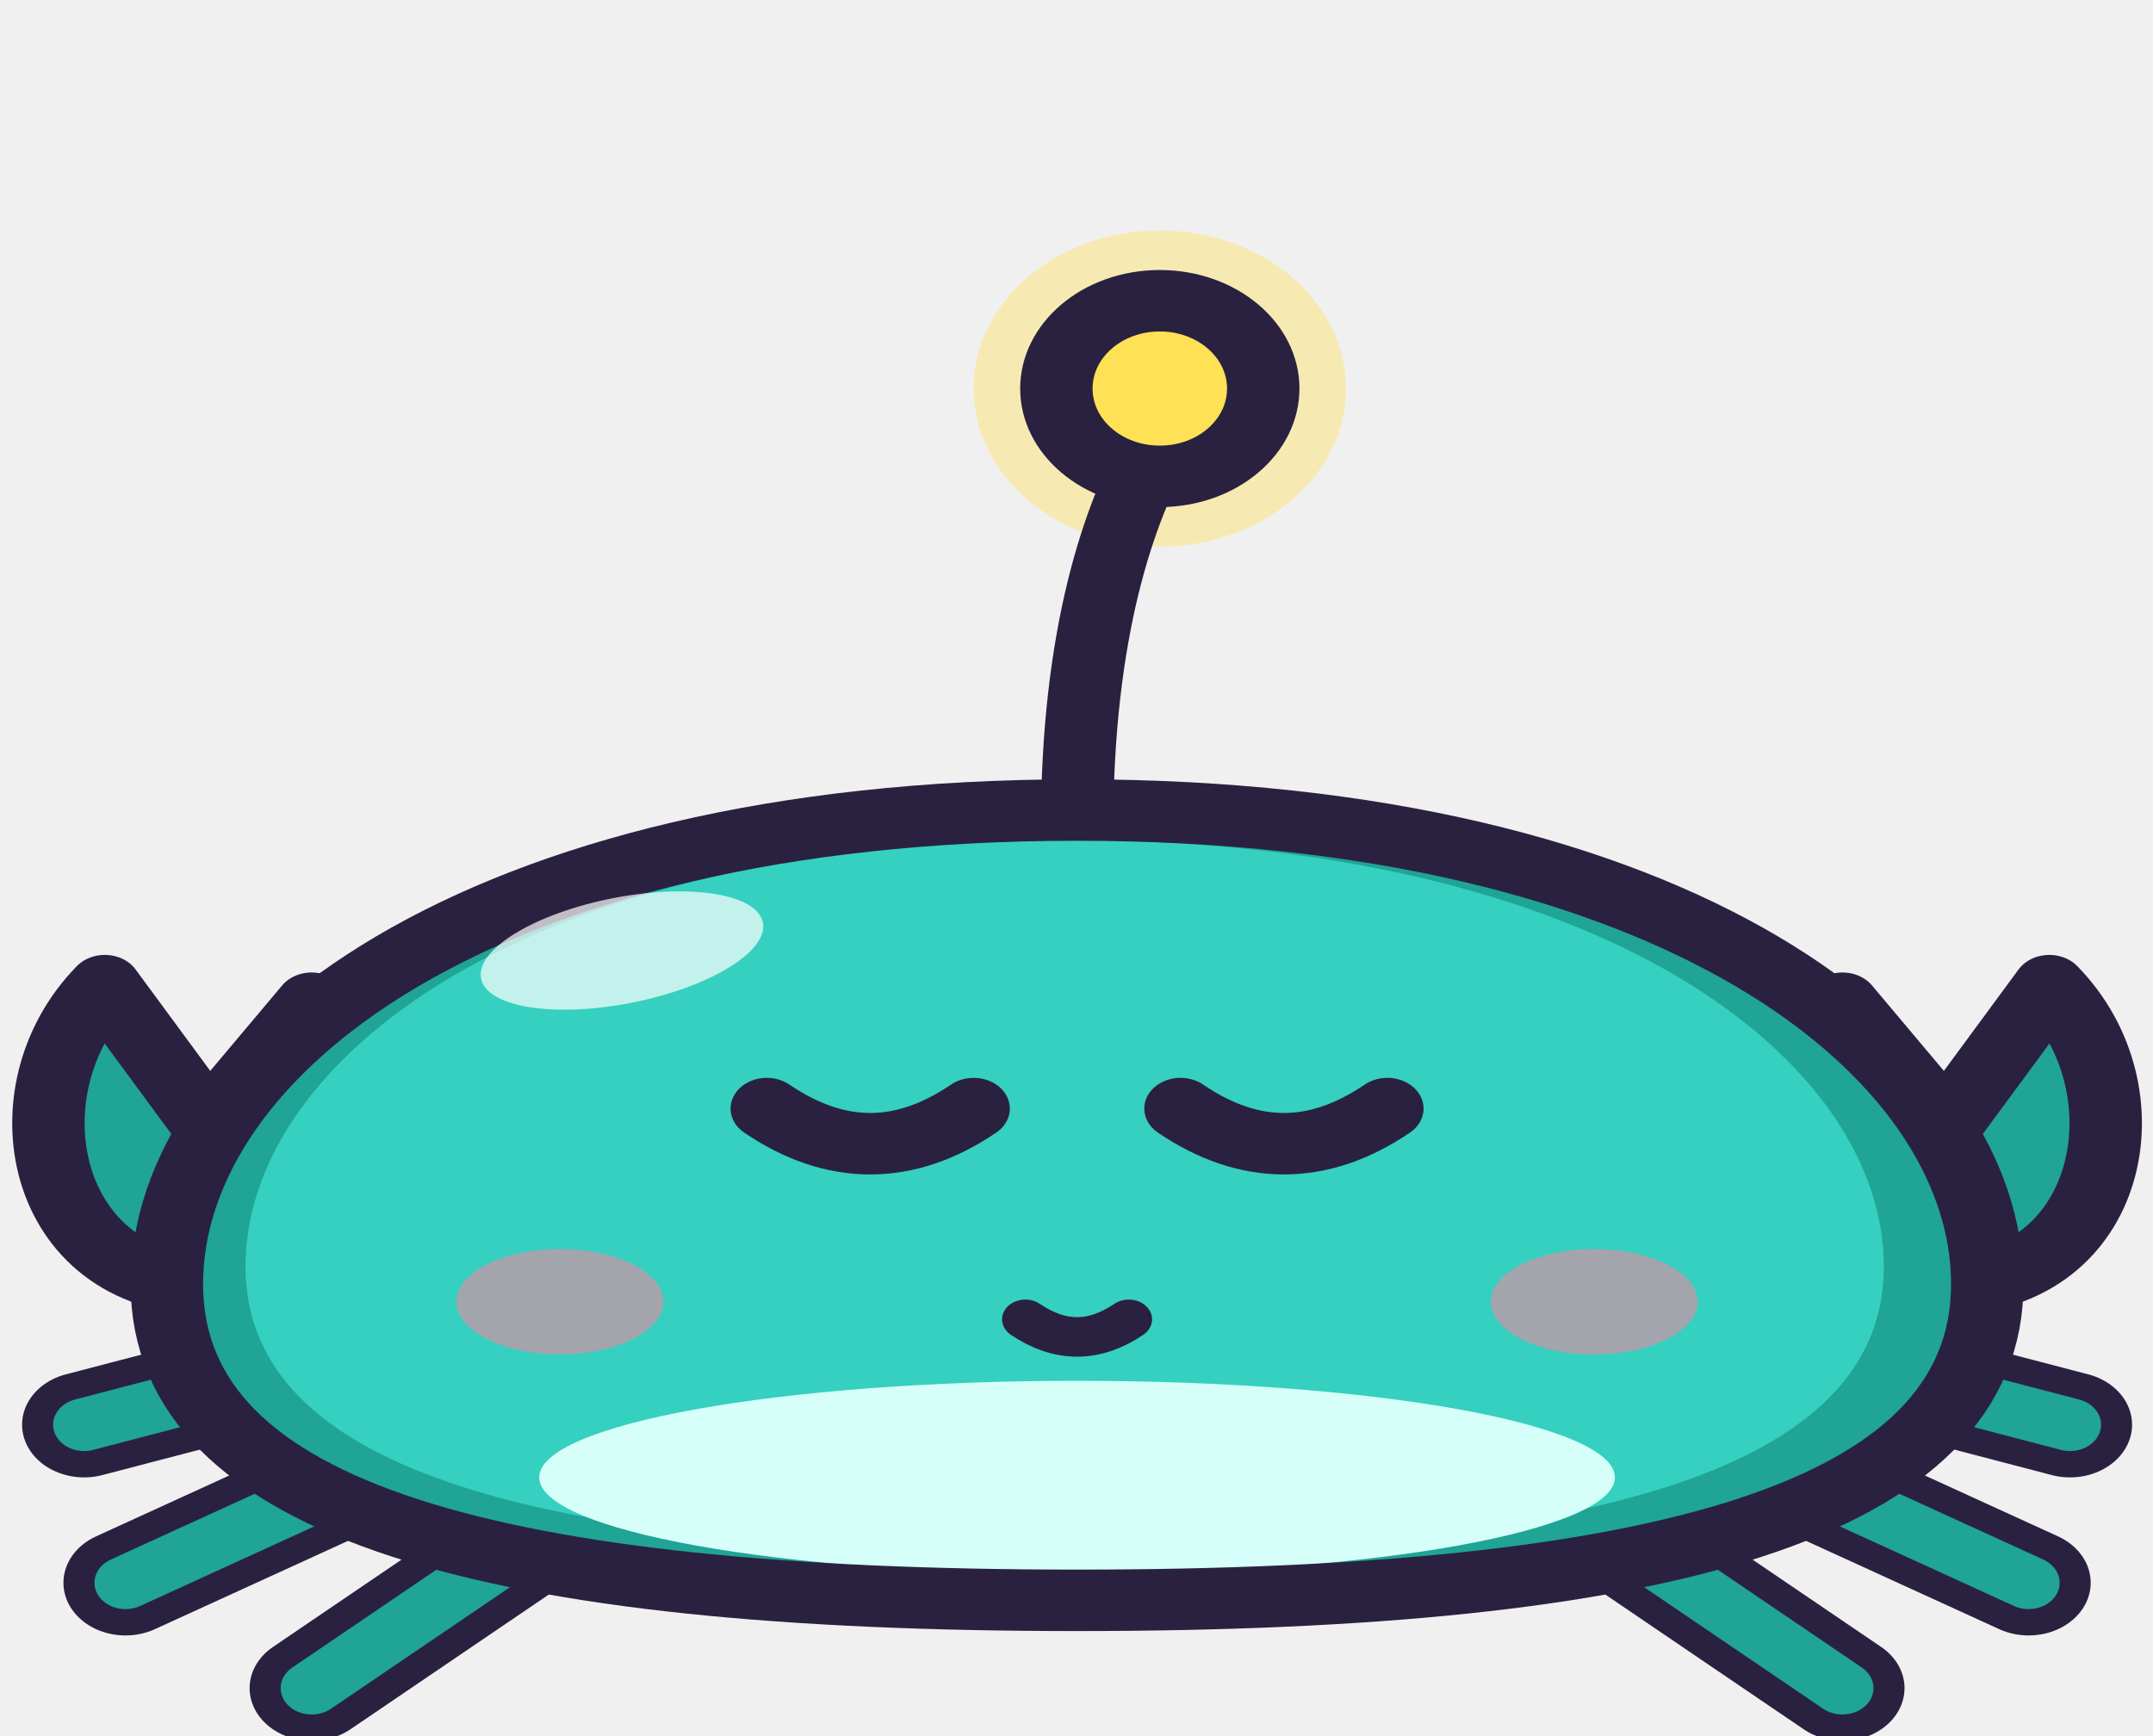
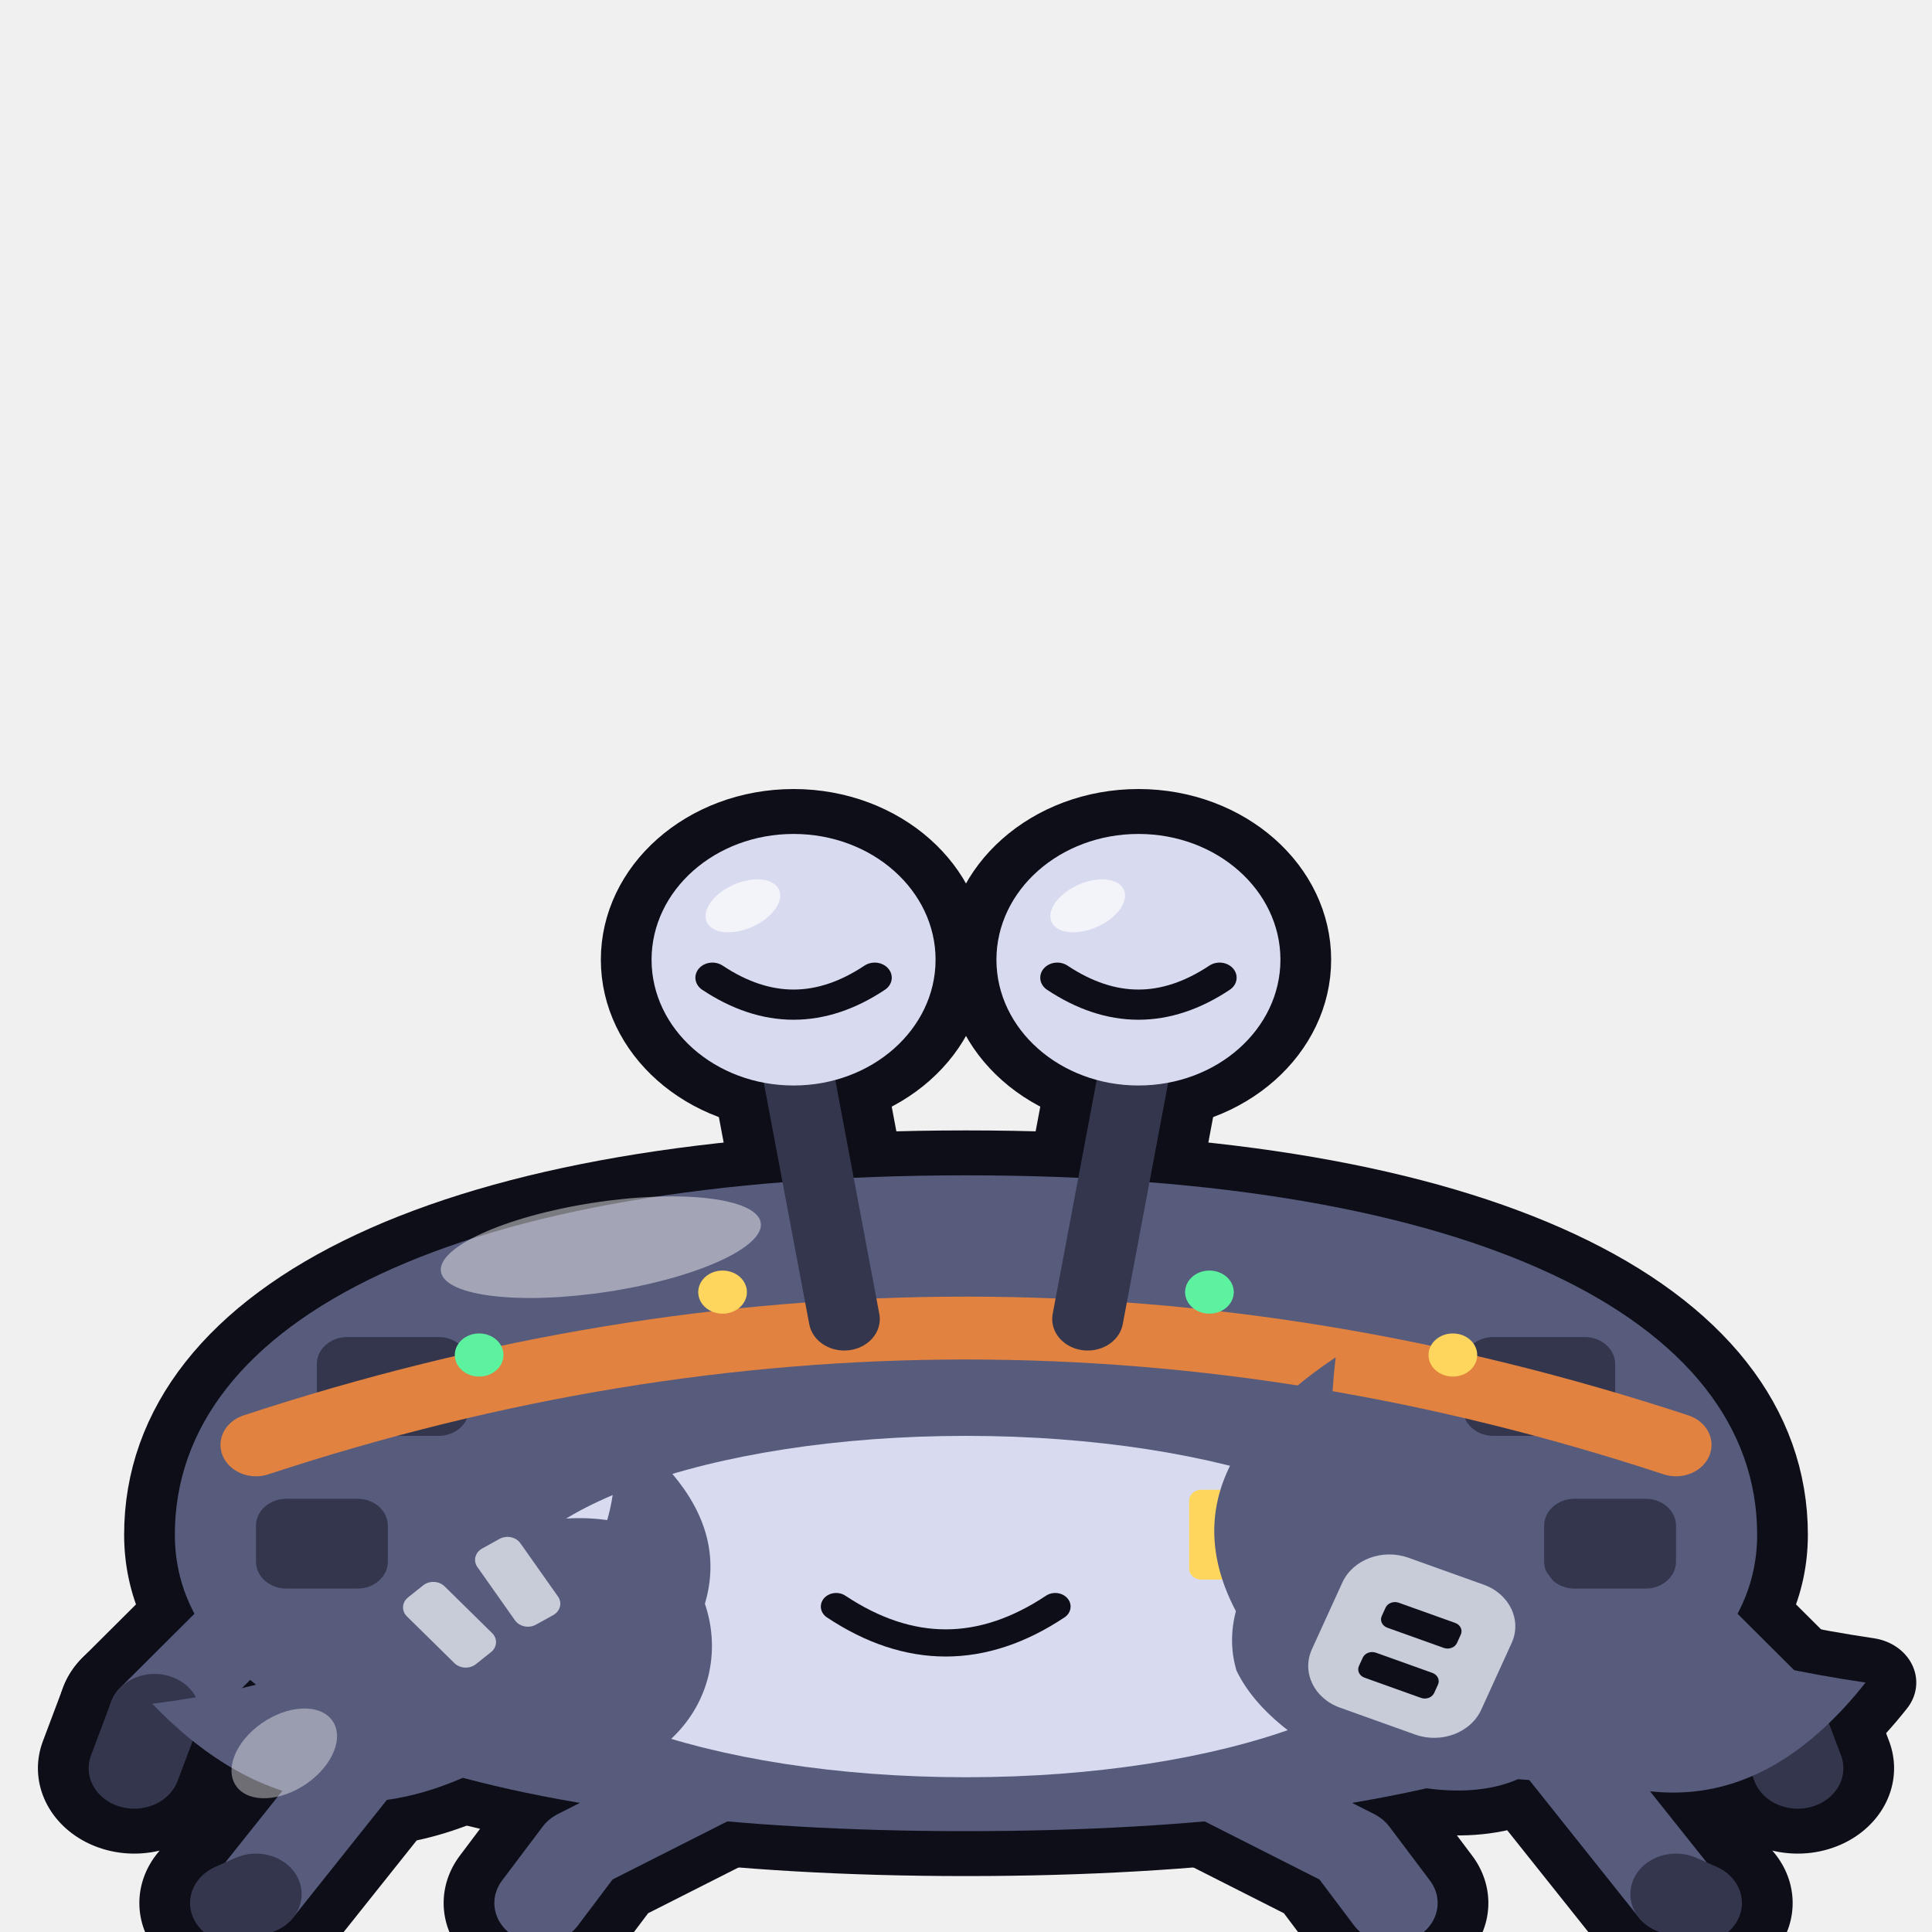
- <svg xmlns="http://www.w3.org/2000/svg" class="cr" viewBox="5.1 47.2 189.7 153" aria-label="Voltcrab dormindo" height="1024" width="1270">
-   <g class="z86" transform="matrix(.86 0 0 .86 14 27.44)">
-     <g transform="matrix(1.06 0 0 .9 -6 19.6)">
-       <path class="tl ink w12" d="M30 158 L4 166 M34 170 L8 184 M46 180 L26 196 M170 158 L196 166 M166 170 L192 184 M154 180 L174 196" fill="none" stroke="rgb(42, 33, 64)" stroke-width="12" stroke-linejoin="round" stroke-linecap="round" />
-       <path class="tl w6" stroke="#1fa496" d="M30 158 L4 166 M34 170 L8 184 M46 180 L26 196 M170 158 L196 166 M166 170 L192 184 M154 180 L174 196" fill="none" stroke-width="6" stroke-linejoin="round" stroke-linecap="round" />
-       <circle fill="#ffe156" opacity=".4" cx="108" cy="48" r="18" stroke="none" />
-       <path class="o ln" d="M100 98 C100 76 104 62 108 54" fill="none" stroke="rgb(42, 33, 64)" stroke-width="7" stroke-linejoin="round" stroke-linecap="round" />
-       <circle class="o" fill="#ffe156" cx="108" cy="48" r="10" stroke="rgb(42, 33, 64)" stroke-width="7" stroke-linejoin="round" stroke-linecap="round" />
-       <path class="tl ink w14" d="M28 140 L14 140 M172 140 L186 140" fill="none" stroke="rgb(42, 33, 64)" stroke-width="14" stroke-linejoin="round" stroke-linecap="round" />
-       <path class="tl w8" stroke="#1fa496" d="M28 140 L14 140 M172 140 L186 140" fill="none" stroke-width="8" stroke-linejoin="round" stroke-linecap="round" />
-       <path class="o" fill="#1fa496" d="M16 150 C0 150 -4 128 6 116 L16 132 L26 118 C34 132 30 148 16 150Z" stroke="rgb(42, 33, 64)" stroke-width="7" stroke-linejoin="round" stroke-linecap="round" />
-       <path class="o" fill="#1fa496" d="M184 150 C200 150 204 128 194 116 L184 132 L174 118 C166 132 170 148 184 150Z" stroke="rgb(42, 33, 64)" stroke-width="7" stroke-linejoin="round" stroke-linecap="round" />
-       <path fill="#1fa496" d="M100 96 C158 96 188 124 188 150 C188 176 156 186 100 186 C44 186 12 176 12 150 C12 124 42 96 100 96Z" stroke="none" />
-       <path fill="#35d0bf" transform="matrix(.9 0 0 .9 8.8 13)" d="M100 96 C158 96 188 124 188 150 C188 176 156 186 100 186 C44 186 12 176 12 150 C12 124 42 96 100 96Z" stroke="none" />
-       <ellipse fill="#d5fff8" cx="100" cy="172" rx="52" ry="11" stroke="none" />
-       <path class="o ln" d="M100 96 C158 96 188 124 188 150 C188 176 156 186 100 186 C44 186 12 176 12 150 C12 124 42 96 100 96Z" fill="none" stroke="rgb(42, 33, 64)" stroke-width="7" stroke-linejoin="round" stroke-linecap="round" />
-       <ellipse class="hl" cx="56" cy="112" rx="14" ry="6" transform="rotate(-14 56 112)" fill="rgb(255, 255, 255)" stroke="none" opacity="0.7" />
-       <path class="o ln" d="M70 130 Q80 138 90 130" fill="none" stroke="rgb(42, 33, 64)" stroke-width="7" stroke-linejoin="round" stroke-linecap="round" />
-       <path class="o ln" d="M110 130 Q120 138 130 130" fill="none" stroke="rgb(42, 33, 64)" stroke-width="7" stroke-linejoin="round" stroke-linecap="round" />
-       <path class="o ln m" d="M95 154 Q100 158 105 154" fill="none" stroke="rgb(42, 33, 64)" stroke-width="4.5" stroke-linejoin="round" stroke-linecap="round" />
-       <ellipse class="ck" cx="50" cy="152" rx="10" ry="6" fill="rgb(255, 127, 159)" stroke="none" opacity="0.55" />
-       <ellipse class="ck" cx="150" cy="152" rx="10" ry="6" fill="rgb(255, 127, 159)" stroke="none" opacity="0.55" />
+ <svg xmlns="http://www.w3.org/2000/svg" viewBox="0 0 200 200" width="400" height="400">
+   <g transform="translate(100 197) scale(1.05 0.93) translate(-100 -197)">
+     <g class="o">
+       <path d="M62 168 L36 158 L20 176 M66 177 L42 179 L30 196 M76 183 L62 191 L58 197" fill="none" stroke="#0d0e17" stroke-width="19.0" stroke-linecap="round" stroke-linejoin="round" />
+       <path d="M138 168 L164 158 L180 176 M134 177 L158 179 L170 196 M124 183 L138 191 L142 197" fill="none" stroke="#0d0e17" stroke-width="19.0" stroke-linecap="round" stroke-linejoin="round" />
+       <path d="M20 176 L18 182 M30 196 L28 197 M180 176 L182 182 M170 196 L172 197" fill="none" stroke="#0d0e17" stroke-width="19.0" stroke-linecap="round" stroke-linejoin="round" />
+       <path stroke="#0d0e17" stroke-width="10" stroke-linejoin="round" d="M100 116 C150 116 178 132 178 156 C178 178 146 189 100 189 C54 189 22 178 22 156 C22 132 50 116 100 116 Z" fill="#0d0e17" />
+       <rect stroke="#0d0e17" stroke-width="10" stroke-linejoin="round" x="36" y="134" width="15" height="11" rx="3" fill="#0d0e17" />
+       <rect stroke="#0d0e17" stroke-width="10" stroke-linejoin="round" x="149" y="134" width="15" height="11" rx="3" fill="#0d0e17" />
+       <rect stroke="#0d0e17" stroke-width="10" stroke-linejoin="round" x="30" y="152" width="13" height="10" rx="3" fill="#0d0e17" />
+       <rect stroke="#0d0e17" stroke-width="10" stroke-linejoin="round" x="157" y="152" width="13" height="10" rx="3" fill="#0d0e17" />
+       <path d="M30 146 Q100 120 170 146" fill="none" stroke="#0d0e17" stroke-width="17.0" stroke-linecap="round" stroke-linejoin="round" />
+       <circle stroke="#0d0e17" stroke-width="10" stroke-linejoin="round" cx="52" cy="136" r="2.4" fill="#0d0e17" />
+       <circle stroke="#0d0e17" stroke-width="10" stroke-linejoin="round" cx="76" cy="129" r="2.4" fill="#0d0e17" />
+       <circle stroke="#0d0e17" stroke-width="10" stroke-linejoin="round" cx="124" cy="129" r="2.4" fill="#0d0e17" />
+       <circle stroke="#0d0e17" stroke-width="10" stroke-linejoin="round" cx="148" cy="136" r="2.4" fill="#0d0e17" />
+       <path d="M88 132 L83 102" fill="none" stroke="#0d0e17" stroke-width="17.0" stroke-linecap="round" stroke-linejoin="round" />
+       <path d="M112 132 L117 102" fill="none" stroke="#0d0e17" stroke-width="17.0" stroke-linecap="round" stroke-linejoin="round" />
+       <circle stroke="#0d0e17" stroke-width="10" stroke-linejoin="round" cx="83" cy="92" r="14" fill="#0d0e17" />
+       <circle stroke="#0d0e17" stroke-width="10" stroke-linejoin="round" cx="117" cy="92" r="14" fill="#0d0e17" />
+       <ellipse stroke="#0d0e17" stroke-width="10" stroke-linejoin="round" cx="100" cy="164" rx="46" ry="19" fill="#0d0e17" />
+       <rect stroke="#0d0e17" stroke-width="10" stroke-linejoin="round" x="122" y="151" width="6" height="10" rx="1.2" fill="#0d0e17" />
+       <path stroke="#0d0e17" stroke-width="10" stroke-linejoin="round" d="M66.0 157.0 L66.9 159.1 L69.0 160.0 L66.9 160.9 L66.0 163.0 L65.1 160.9 L63.0 160.0 L65.1 159.1 Z" fill="#0d0e17" />
+       <path stroke="#0d0e17" stroke-width="10" stroke-linejoin="round" d="M72.0 166.0 L72.6 167.4 L74.0 168.0 L72.6 168.6 L72.0 170.0 L71.4 168.6 L70.0 168.0 L71.4 167.4 Z" fill="#0d0e17" />
+       <path stroke="#0d0e17" stroke-width="10" stroke-linejoin="round" d="M134.0 165.6 L134.7 167.3 L136.4 168.0 L134.7 168.7 L134.0 170.4 L133.3 168.7 L131.6 168.0 L133.3 167.3 Z" fill="#0d0e17" />
+       <path d="M75.0 94.0 Q83.0 100.0 91.0 94.0" fill="none" stroke="#0d0e17" stroke-width="13.36" stroke-linecap="round" stroke-linejoin="round" />
+       <path d="M109.0 94.0 Q117.0 100.0 125.0 94.0" fill="none" stroke="#0d0e17" stroke-width="13.36" stroke-linecap="round" stroke-linejoin="round" />
+       <path d="M87.2 164.0 Q98.0 172.1 108.8 164.0" fill="none" stroke="#0d0e17" stroke-width="13.024" stroke-linecap="round" stroke-linejoin="round" />
+       <path stroke="#0d0e17" stroke-width="10" stroke-linejoin="round" d="M10 102 C8 90 18 82 28 84 C40 86 42 104 34 112 C26 118 12 114 10 102 Z" fill="#0d0e17" transform="translate(32 70) rotate(-112 26 98)" />
+       <path stroke="#0d0e17" stroke-width="10" stroke-linejoin="round" d="M16 92 Q10 68 34 60 Q30 76 33 90 Z" fill="#0d0e17" transform="translate(32 70) rotate(-112 26 98)" />
+       <path stroke="#0d0e17" stroke-width="10" stroke-linejoin="round" d="M18 108 Q28 124 46 114 Q34 110 32 104 Z" fill="#0d0e17" transform="translate(32 70) rotate(-112 26 98)" />
+       <rect stroke="#0d0e17" stroke-width="10" stroke-linejoin="round" x="26" y="88" width="10" height="5" rx="1.5" fill="#0d0e17" transform="translate(32 70) rotate(-112 26 98) rotate(-20 31 90)" />
+       <rect stroke="#0d0e17" stroke-width="10" stroke-linejoin="round" x="28" y="96" width="10" height="5" rx="1.5" fill="#0d0e17" transform="translate(32 70) rotate(-112 26 98) rotate(-10 33 98)" />
+       <path stroke="#0d0e17" stroke-width="10" stroke-linejoin="round" d="M166 100 C164 86 176 78 188 80 C198 84 198 104 190 112 C182 118 168 114 166 100 Z" fill="#0d0e17" transform="translate(-32 70) rotate(112 178 96)" />
+       <path stroke="#0d0e17" stroke-width="10" stroke-linejoin="round" d="M186 86 Q194 60 168 54 Q172 72 170 86 Z" fill="#0d0e17" transform="translate(-32 70) rotate(112 178 96)" />
+       <path stroke="#0d0e17" stroke-width="10" stroke-linejoin="round" d="M186 112 Q174 128 154 116 Q168 112 170 106 Z" fill="#0d0e17" transform="translate(-32 70) rotate(112 178 96)" />
+       <rect stroke="#0d0e17" stroke-width="10" stroke-linejoin="round" x="172" y="88" width="18" height="18" rx="5" fill="#0d0e17" transform="translate(-32 70) rotate(112 178 96)" />
+       <rect stroke="#0d0e17" stroke-width="10" stroke-linejoin="round" x="177" y="93" width="3" height="8" rx="1" fill="#0d0e17" transform="translate(-32 70) rotate(112 178 96)" />
+       <rect stroke="#0d0e17" stroke-width="10" stroke-linejoin="round" x="183" y="93" width="3" height="8" rx="1" fill="#0d0e17" transform="translate(-32 70) rotate(112 178 96)" />
    </g>
+     <path d="M62 168 L36 158 L20 176 M66 177 L42 179 L30 196 M76 183 L62 191 L58 197" fill="none" stroke="#575b7c" stroke-width="9" stroke-linecap="round" stroke-linejoin="round" />
+     <path d="M138 168 L164 158 L180 176 M134 177 L158 179 L170 196 M124 183 L138 191 L142 197" fill="none" stroke="#575b7c" stroke-width="9" stroke-linecap="round" stroke-linejoin="round" />
+     <path d="M20 176 L18 182 M30 196 L28 197 M180 176 L182 182 M170 196 L172 197" fill="none" stroke="#34364d" stroke-width="9" stroke-linecap="round" stroke-linejoin="round" />
+     <path d="M100 116 C150 116 178 132 178 156 C178 178 146 189 100 189 C54 189 22 178 22 156 C22 132 50 116 100 116 Z" fill="#575b7c" />
+     <rect x="36" y="134" width="15" height="11" rx="3" fill="#34364d" />
+     <rect x="149" y="134" width="15" height="11" rx="3" fill="#34364d" />
+     <rect x="30" y="152" width="13" height="10" rx="3" fill="#34364d" />
+     <rect x="157" y="152" width="13" height="10" rx="3" fill="#34364d" />
+     <path d="M30 146 Q100 120 170 146" fill="none" stroke="#e18240" stroke-width="7" stroke-linecap="round" stroke-linejoin="round" />
+     <circle cx="52" cy="136" r="2.4" fill="#5cf2a0" />
+     <circle cx="76" cy="129" r="2.4" fill="#ffd65d" />
+     <circle cx="124" cy="129" r="2.4" fill="#5cf2a0" />
+     <circle cx="148" cy="136" r="2.4" fill="#ffd65d" />
+     <path d="M88 132 L83 102" fill="none" stroke="#34364d" stroke-width="7" stroke-linecap="round" stroke-linejoin="round" />
+     <path d="M112 132 L117 102" fill="none" stroke="#34364d" stroke-width="7" stroke-linecap="round" stroke-linejoin="round" />
+     <circle cx="83" cy="92" r="14" fill="#d8daef" />
+     <circle cx="117" cy="92" r="14" fill="#d8daef" />
+     <ellipse cx="100" cy="164" rx="46" ry="19" fill="#d8daef" />
+     <rect x="122" y="151" width="6" height="10" rx="1.2" fill="#ffd65d" />
+     <path d="M66.0 157.0 L66.9 159.1 L69.0 160.0 L66.9 160.9 L66.0 163.0 L65.1 160.9 L63.0 160.0 L65.1 159.1 Z" fill="#ffd65d" />
+     <path d="M72.0 166.0 L72.6 167.4 L74.0 168.0 L72.6 168.6 L72.0 170.0 L71.4 168.6 L70.0 168.0 L71.4 167.4 Z" fill="#ffd65d" />
+     <path d="M134.0 165.6 L134.7 167.3 L136.4 168.0 L134.7 168.7 L134.0 170.4 L133.3 168.7 L131.6 168.0 L133.3 167.3 Z" fill="#ffd65d" />
+     <path d="M75.0 94.0 Q83.0 100.0 91.0 94.0" fill="none" stroke="#0d0e17" stroke-width="3.36" stroke-linecap="round" stroke-linejoin="round" />
+     <path d="M109.0 94.0 Q117.0 100.0 125.0 94.0" fill="none" stroke="#0d0e17" stroke-width="3.36" stroke-linecap="round" stroke-linejoin="round" />
+     <path d="M87.2 164.0 Q98.0 172.1 108.8 164.0" fill="none" stroke="#0d0e17" stroke-width="3.024" stroke-linecap="round" stroke-linejoin="round" />
+     <path d="M10 102 C8 90 18 82 28 84 C40 86 42 104 34 112 C26 118 12 114 10 102 Z" fill="#575b7c" transform="translate(32 70) rotate(-112 26 98)" />
+     <path d="M16 92 Q10 68 34 60 Q30 76 33 90 Z" fill="#575b7c" transform="translate(32 70) rotate(-112 26 98)" />
+     <path d="M18 108 Q28 124 46 114 Q34 110 32 104 Z" fill="#575b7c" transform="translate(32 70) rotate(-112 26 98)" />
+     <rect x="26" y="88" width="10" height="5" rx="1.5" fill="#c8cbd8" transform="translate(32 70) rotate(-112 26 98) rotate(-20 31 90)" />
+     <rect x="28" y="96" width="10" height="5" rx="1.5" fill="#c8cbd8" transform="translate(32 70) rotate(-112 26 98) rotate(-10 33 98)" />
+     <path d="M166 100 C164 86 176 78 188 80 C198 84 198 104 190 112 C182 118 168 114 166 100 Z" fill="#575b7c" transform="translate(-32 70) rotate(112 178 96)" />
+     <path d="M186 86 Q194 60 168 54 Q172 72 170 86 Z" fill="#575b7c" transform="translate(-32 70) rotate(112 178 96)" />
+     <path d="M186 112 Q174 128 154 116 Q168 112 170 106 Z" fill="#575b7c" transform="translate(-32 70) rotate(112 178 96)" />
+     <rect x="172" y="88" width="18" height="18" rx="5" fill="#c8cbd8" transform="translate(-32 70) rotate(112 178 96)" />
+     <rect x="177" y="93" width="3" height="8" rx="1" fill="#0d0e17" transform="translate(-32 70) rotate(112 178 96)" />
+     <rect x="183" y="93" width="3" height="8" rx="1" fill="#0d0e17" transform="translate(-32 70) rotate(112 178 96)" />
+     <ellipse cx="24" cy="70" rx="4" ry="6" fill="#ffffff" opacity="0.4" transform="translate(32 70) rotate(-112 26 98) rotate(-20 24 70)" />
+     <ellipse cx="64" cy="124" rx="16" ry="5" fill="#ffffff" opacity="0.45" transform="rotate(-10 64 124)" />
+     <ellipse cx="78" cy="86" rx="4" ry="2.5" fill="#ffffff" opacity="0.7" transform="rotate(-30 78 86)" />
+     <ellipse cx="112" cy="86" rx="4" ry="2.5" fill="#ffffff" opacity="0.7" transform="rotate(-30 112 86)" />
  </g>
</svg>
